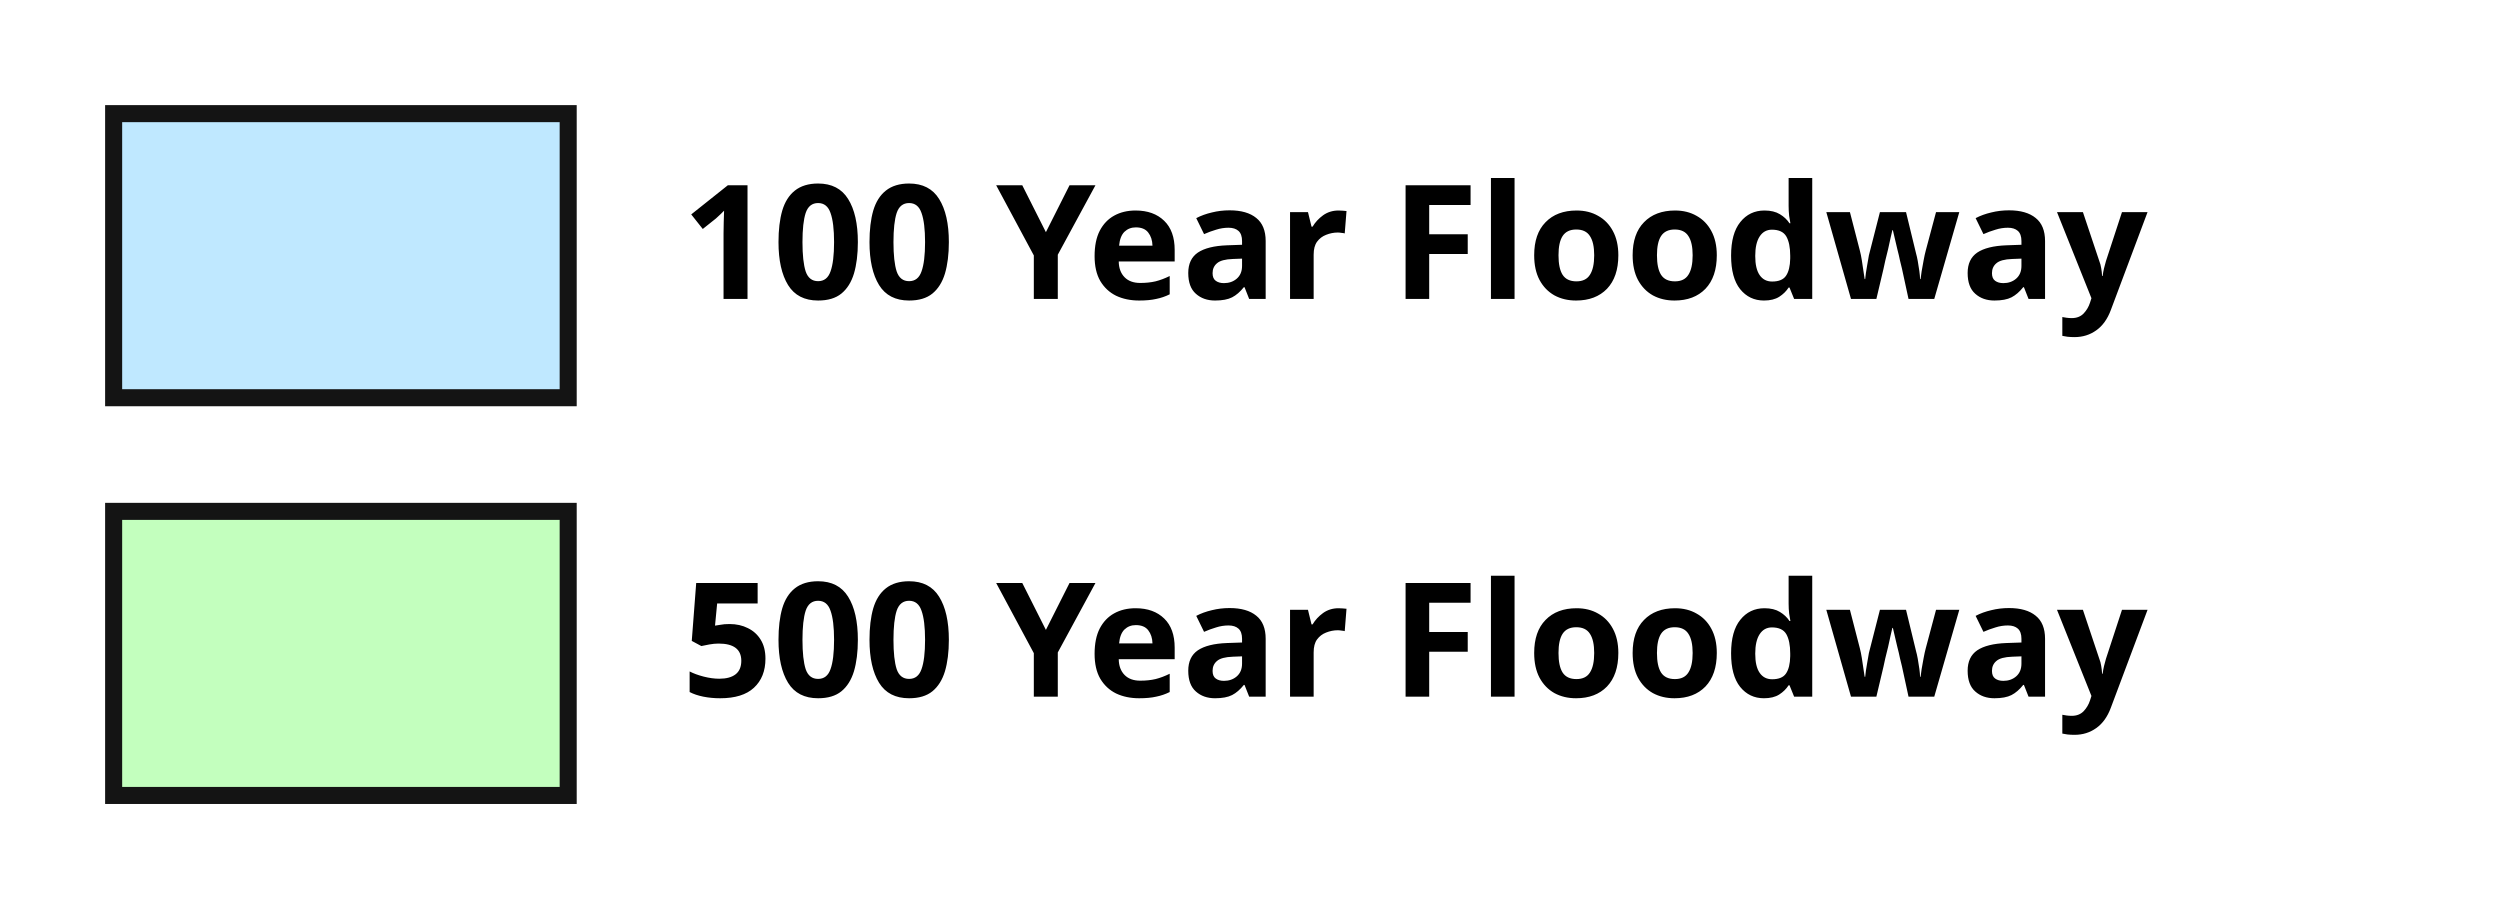
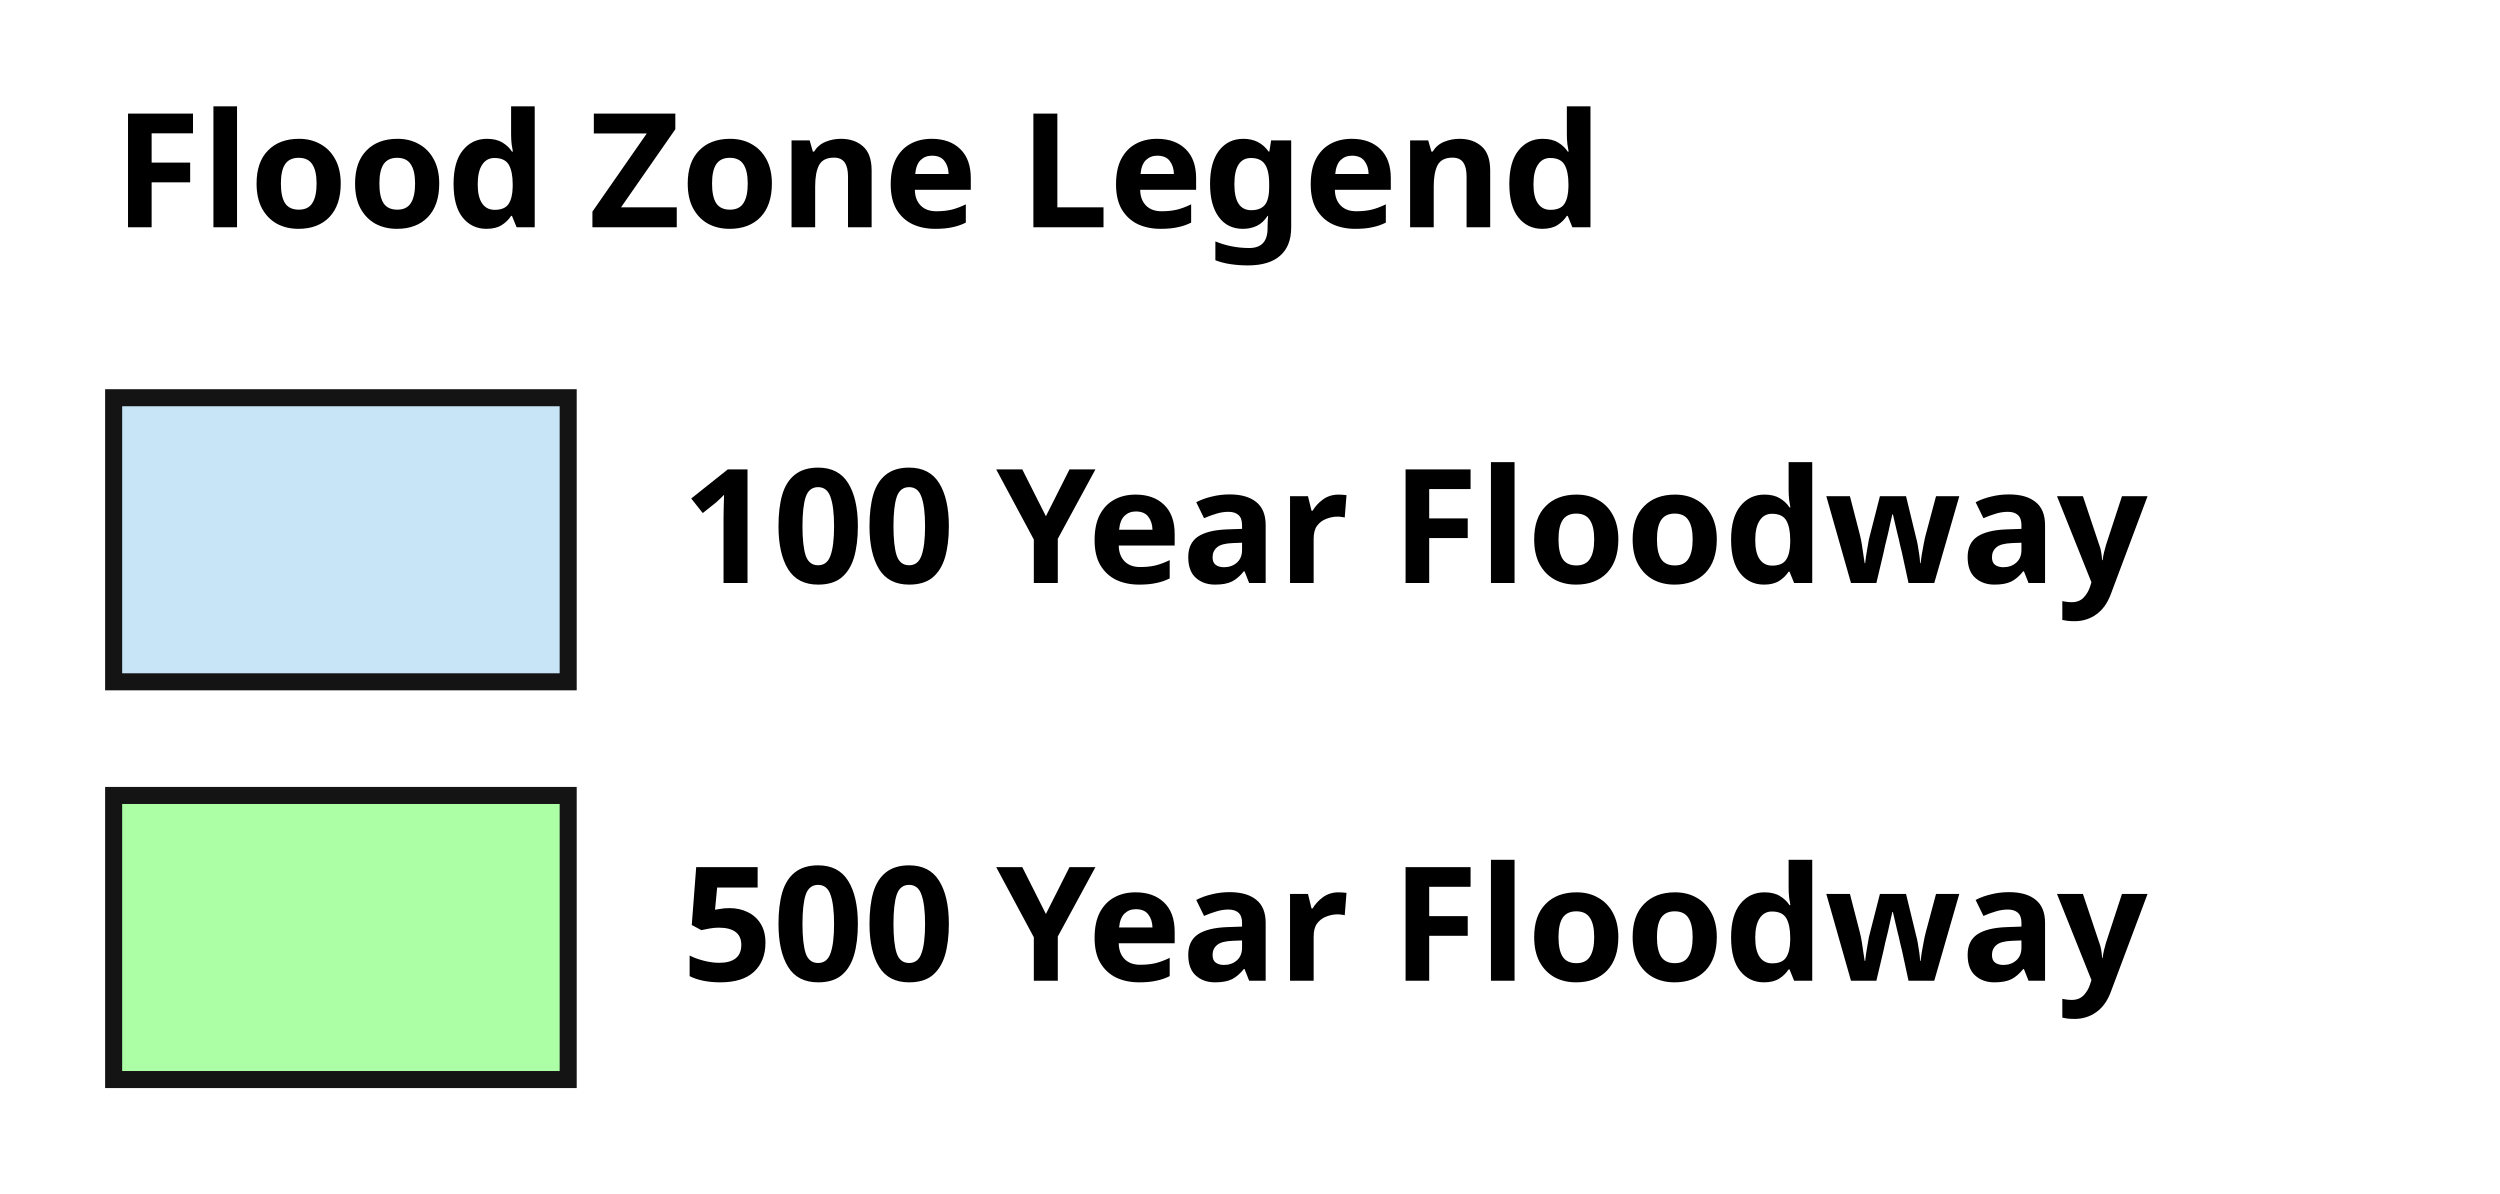
- <svg xmlns="http://www.w3.org/2000/svg" width="220" height="80" id="svg2" version="1.1">
+ <svg xmlns="http://www.w3.org/2000/svg" width="220" height="105" id="svg2" version="1.1">
  <defs id="defs4" />
-   <g id="layer1" transform="translate(0,-972.3622)">
+   <g id="layer1" transform="translate(0,-947.3622)">
    <text xml:space="preserve" style="font-size:14px;font-style:normal;font-variant:normal;font-weight:bold;font-stretch:normal;text-align:start;line-height:125%;letter-spacing:0px;word-spacing:0px;writing-mode:lr-tb;text-anchor:start;fill:#000000;fill-opacity:1;stroke:none;font-family:Sans;-inkscape-font-specification:Sans Bold" x="60" y="1033.67" id="text2987">
      <tspan x="60" y="1033.67" id="tspan2991">500 Year Floodway </tspan>
    </text>
-     <rect style="fill:#c3ffbe;fill-opacity:1;stroke:#141414;stroke-width:1.5;stroke-miterlimit:4;stroke-opacity:1;stroke-dasharray:none" id="rect2997" width="40" height="25" x="10" y="10" transform="translate(0,1007.362)" />
-     <rect style="fill:#bfe8ff;fill-opacity:1;stroke:#141414;stroke-width:1.5;stroke-miterlimit:4;stroke-opacity:1;stroke-dasharray:none" id="rect3039" width="40" height="25" x="10" y="0" transform="translate(0,982.3622)" />
+     <rect style="fill:#acffa5;fill-opacity:1;stroke:#141414;stroke-width:1.5;stroke-miterlimit:4;stroke-opacity:1;stroke-dasharray:none" id="rect2997" width="40" height="25" x="10" y="10" transform="translate(0,1007.362)" />
+     <rect style="fill:#c7e5f7;fill-opacity:1;stroke:#141414;stroke-width:1.5;stroke-miterlimit:4;stroke-opacity:1;stroke-dasharray:none" id="rect3039" width="40" height="25" x="10" y="0" transform="translate(0,982.3622)" />
    <text xml:space="preserve" style="font-size:14px;font-style:normal;font-variant:normal;font-weight:bold;font-stretch:normal;text-align:start;line-height:125%;letter-spacing:0px;word-spacing:0px;writing-mode:lr-tb;text-anchor:start;fill:#000000;fill-opacity:1;stroke:none;font-family:Sans;-inkscape-font-specification:Sans Bold" x="60" y="998.67" id="text3041">
      <tspan id="tspan3043" x="60" y="998.67">100 Year Floodway</tspan>
    </text>
+     <text xml:space="preserve" style="font-size:14px;font-style:normal;font-variant:normal;font-weight:bold;font-stretch:normal;text-align:start;line-height:125%;letter-spacing:0px;word-spacing:0px;writing-mode:lr-tb;text-anchor:start;fill:#000000;fill-opacity:1;stroke:none;font-family:Sans;-inkscape-font-specification:Sans Bold" x="10" y="967.362" id="text3041-1">
+       <tspan id="tspan3043-7" x="10" y="967.362">Flood Zone Legend</tspan>
+     </text>
  </g>
</svg>
